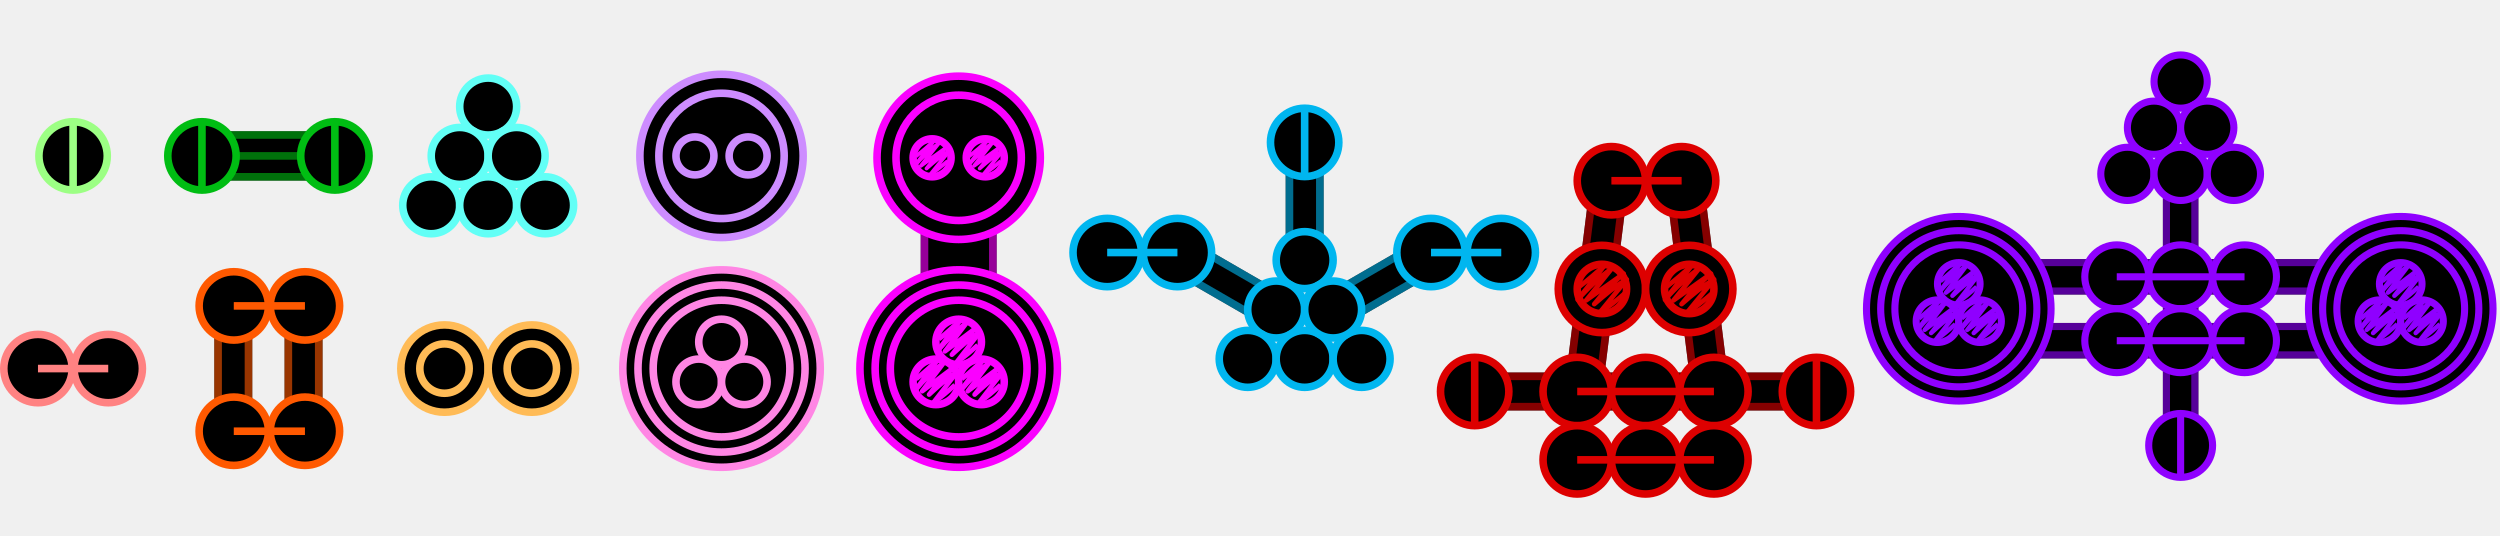
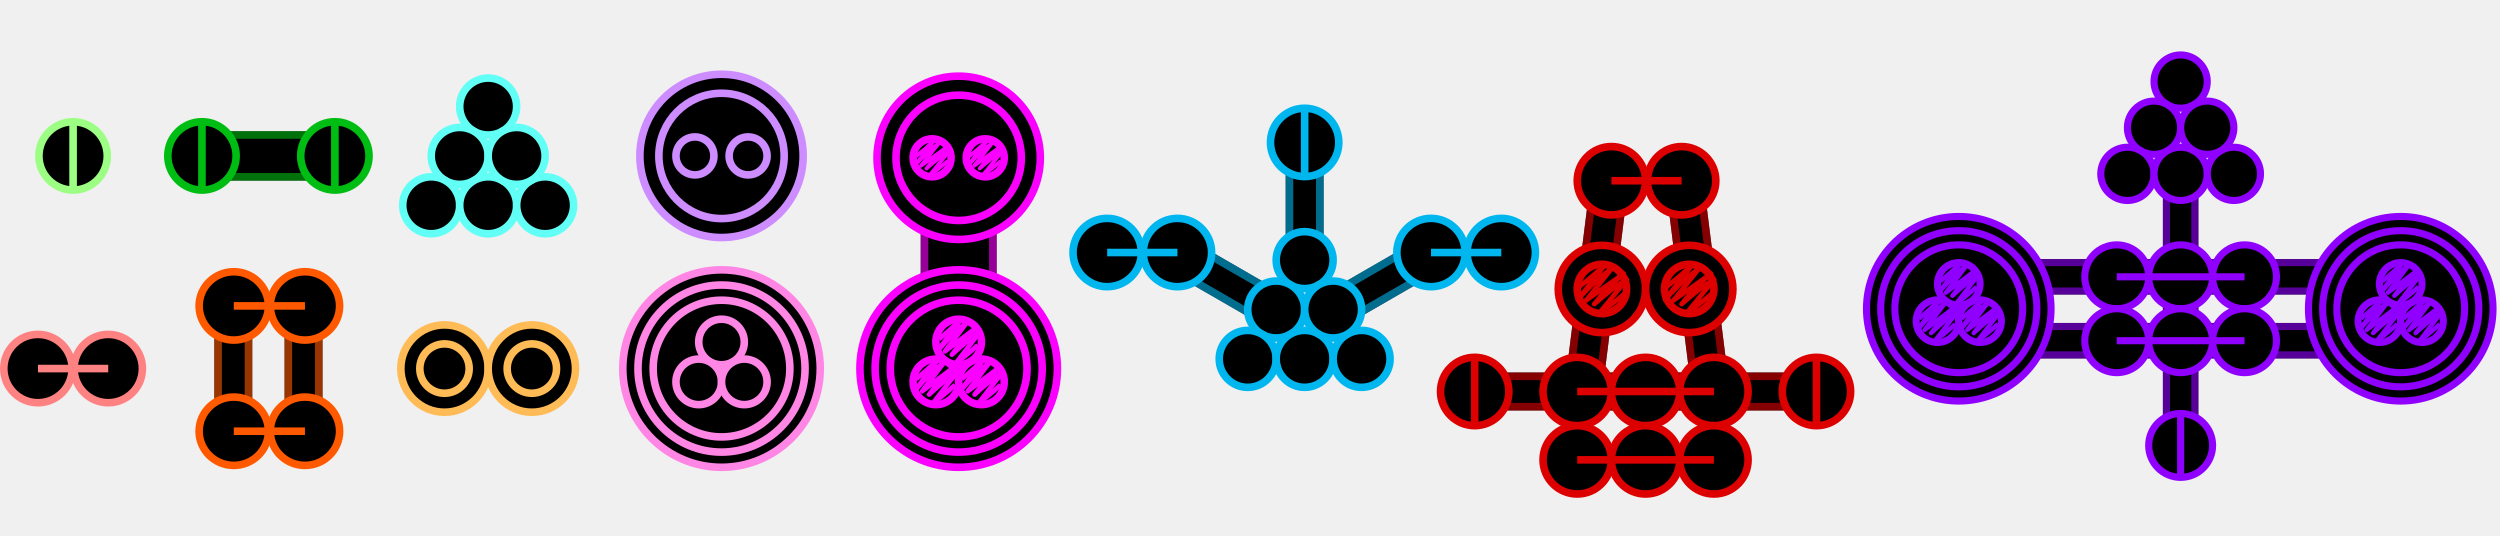
<svg xmlns="http://www.w3.org/2000/svg" width="1185" height="254" viewBox="0 0 1185 254" fill="none">
  <path d="M34.648 57.7C43.596 57.7 50.849 64.953 50.849 73.9C50.849 82.847 43.596 90.1 34.648 90.1C25.701 90.1 18.448 82.847 18.448 73.9C18.448 64.953 25.701 57.7 34.648 57.7Z" fill="black" stroke="#9CFF84" stroke-width="3.6" stroke-miterlimit="10" />
  <path d="M34.648 57.7V90.1" stroke="#9CFF84" stroke-width="3.6" stroke-miterlimit="10" />
  <path d="M18 158.5C26.947 158.5 34.2 165.753 34.2 174.7C34.2 183.647 26.947 190.9 18 190.9C9.053 190.9 1.8 183.647 1.8 174.7C1.8 165.753 9.053 158.5 18 158.5Z" fill="black" stroke="#FF8282" stroke-width="3.6" stroke-miterlimit="10" />
  <path d="M51.301 158.5C60.248 158.5 67.501 165.753 67.501 174.7C67.501 183.647 60.248 190.9 51.301 190.9C42.354 190.9 35.101 183.647 35.101 174.7C35.101 165.753 42.354 158.5 51.301 158.5Z" fill="black" stroke="#FF8282" stroke-width="3.6" stroke-miterlimit="10" />
  <path d="M51.3 174.7H18" stroke="#FF8282" stroke-width="3.6" stroke-miterlimit="10" />
  <path d="M231.389 64C238.845 64 244.889 57.956 244.889 50.5C244.889 43.044 238.845 37 231.389 37C223.933 37 217.889 43.044 217.889 50.5C217.889 57.956 223.933 64 231.389 64Z" fill="black" stroke="#62FFF6" stroke-width="3.6" stroke-miterlimit="10" />
  <path d="M217.889 87.4C225.345 87.4 231.389 81.356 231.389 73.9C231.389 66.444 225.345 60.4 217.889 60.4C210.433 60.4 204.389 66.444 204.389 73.9C204.389 81.356 210.433 87.4 217.889 87.4Z" fill="black" stroke="#62FFF6" stroke-width="3.6" stroke-miterlimit="10" />
  <path d="M204.389 110.8C211.845 110.8 217.889 104.756 217.889 97.3C217.889 89.844 211.845 83.8 204.389 83.8C196.933 83.8 190.889 89.844 190.889 97.3C190.889 104.756 196.933 110.8 204.389 110.8Z" fill="black" stroke="#62FFF6" stroke-width="3.6" stroke-miterlimit="10" />
  <path d="M231.389 110.8C238.845 110.8 244.889 104.756 244.889 97.3C244.889 89.844 238.845 83.8 231.389 83.8C223.933 83.8 217.889 89.844 217.889 97.3C217.889 104.756 223.933 110.8 231.389 110.8Z" fill="black" stroke="#62FFF6" stroke-width="3.6" stroke-miterlimit="10" />
  <path d="M258.389 110.8C265.845 110.8 271.889 104.756 271.889 97.3C271.889 89.844 265.845 83.8 258.389 83.8C250.933 83.8 244.889 89.844 244.889 97.3C244.889 104.756 250.933 110.8 258.389 110.8Z" fill="black" stroke="#62FFF6" stroke-width="3.6" stroke-miterlimit="10" />
  <path d="M244.889 87.4C252.345 87.4 258.389 81.356 258.389 73.9C258.389 66.444 252.345 60.4 244.889 60.4C237.433 60.4 231.389 66.444 231.389 73.9C231.389 81.356 237.433 87.4 244.889 87.4Z" fill="black" stroke="#62FFF6" stroke-width="3.6" stroke-miterlimit="10" />
  <path d="M342 35.2C363.373 35.2 380.7 52.526 380.7 73.9C380.7 95.273 363.373 112.6 342 112.6C320.627 112.6 303.3 95.273 303.3 73.9C303.3 52.526 320.627 35.2 342 35.2Z" fill="black" stroke="#CD8CFF" stroke-width="3.6" stroke-miterlimit="10" />
  <path d="M342 44.2C358.403 44.2 371.7 57.497 371.7 73.9C371.7 90.302 358.403 103.6 342 103.6C325.597 103.6 312.3 90.302 312.3 73.9C312.3 57.497 325.597 44.2 342 44.2Z" fill="black" stroke="#CD8CFF" stroke-width="3.6" stroke-miterlimit="10" />
  <path d="M329.399 64.899C334.37 64.899 338.399 68.929 338.399 73.899C338.399 78.87 334.37 82.899 329.399 82.899C324.429 82.899 320.399 78.87 320.399 73.899C320.4 68.929 324.429 64.9 329.399 64.899Z" fill="black" stroke="#CD8CFF" stroke-width="3.6" stroke-miterlimit="10" />
  <path d="M354.599 64.899C359.569 64.899 363.599 68.929 363.599 73.899C363.599 78.87 359.569 82.899 354.599 82.899C349.628 82.899 345.599 78.87 345.599 73.899C345.599 68.929 349.628 64.9 354.599 64.899Z" fill="black" stroke="#CD8CFF" stroke-width="3.6" stroke-miterlimit="10" />
  <path d="M210.689 154C222.122 154 231.39 163.268 231.39 174.7C231.39 186.132 222.122 195.4 210.689 195.4C199.257 195.4 189.989 186.132 189.989 174.7C189.989 163.268 199.257 154 210.689 154Z" fill="black" stroke="#FFBB56" stroke-width="3.6" stroke-miterlimit="10" />
  <path d="M210.689 163C217.151 163 222.39 168.238 222.39 174.7C222.39 181.162 217.151 186.4 210.689 186.4C204.228 186.4 198.989 181.162 198.989 174.7C198.989 168.238 204.228 163 210.689 163Z" fill="black" stroke="#FFBB56" stroke-width="3.6" stroke-miterlimit="10" />
  <path d="M252.09 154C263.522 154 272.79 163.268 272.79 174.7C272.79 186.132 263.522 195.4 252.09 195.4C240.658 195.4 231.39 186.132 231.39 174.7C231.39 163.268 240.658 154 252.09 154Z" fill="black" stroke="#FFBB56" stroke-width="3.6" stroke-miterlimit="10" />
  <path d="M252.09 163C258.552 163 263.79 168.238 263.79 174.7C263.79 181.162 258.552 186.4 252.09 186.4C245.628 186.4 240.39 181.162 240.39 174.7C240.39 168.238 245.628 163 252.09 163Z" fill="black" stroke="#FFBB56" stroke-width="3.6" stroke-miterlimit="10" />
  <path d="M342 127.9C367.847 127.9 388.8 148.853 388.8 174.7C388.8 200.547 367.847 221.5 342 221.5C316.153 221.5 295.2 200.547 295.2 174.7C295.2 148.853 316.153 127.9 342 127.9Z" fill="black" stroke="#FF86E4" stroke-width="3.6" stroke-miterlimit="10" />
  <path d="M341.999 135.1C363.869 135.1 381.6 152.829 381.6 174.7C381.6 196.57 363.869 214.3 341.999 214.3C320.129 214.3 302.399 196.57 302.399 174.7C302.4 152.829 320.129 135.1 341.999 135.1Z" fill="black" stroke="#FF86E4" stroke-width="3.6" stroke-miterlimit="10" />
  <path d="M342 142.3C359.894 142.3 374.4 156.806 374.4 174.699C374.4 192.593 359.894 207.1 342 207.1C324.106 207.1 309.601 192.593 309.601 174.699C309.601 156.806 324.106 142.3 342 142.3Z" fill="black" stroke="#FF86E4" stroke-width="3.6" stroke-miterlimit="10" />
  <path d="M341.999 172.9C347.964 172.9 352.799 168.065 352.799 162.1C352.799 156.135 347.964 151.3 341.999 151.3C336.035 151.3 331.199 156.135 331.199 162.1C331.199 168.065 336.035 172.9 341.999 172.9Z" fill="black" stroke="#FF86E4" stroke-width="3.6" stroke-miterlimit="10" />
  <path d="M331.2 191.8C337.165 191.8 342 186.965 342 181C342 175.035 337.165 170.2 331.2 170.2C325.236 170.2 320.4 175.035 320.4 181C320.4 186.965 325.236 191.8 331.2 191.8Z" fill="black" stroke="#FF86E4" stroke-width="3.6" stroke-miterlimit="10" />
  <path d="M352.8 191.8C358.765 191.8 363.6 186.965 363.6 181C363.6 175.035 358.765 170.2 352.8 170.2C346.835 170.2 342 175.035 342 181C342 186.965 346.835 191.8 352.8 191.8Z" fill="black" stroke="#FF86E4" stroke-width="3.6" stroke-miterlimit="10" />
  <rect x="436.41" y="95.5" width="36" height="70.2" fill="black" />
  <rect x="438.21" y="97.3" width="32.4" height="66.6" stroke="#FA00FF" stroke-opacity="0.6" stroke-width="3.6" />
  <path d="M454.41 36.1C475.784 36.1 493.11 53.426 493.11 74.8C493.11 96.173 475.784 113.5 454.41 113.5C433.037 113.5 415.71 96.173 415.71 74.8C415.71 53.426 433.037 36.1 454.41 36.1Z" fill="black" stroke="#FA00FF" stroke-width="3.6" stroke-miterlimit="10" />
  <path d="M454.41 45.1C470.813 45.1 484.11 58.397 484.11 74.8C484.11 91.203 470.813 104.5 454.41 104.5C438.007 104.5 424.71 91.203 424.71 74.8C424.71 58.397 438.007 45.1 454.41 45.1Z" fill="black" stroke="#FA00FF" stroke-width="3.6" stroke-miterlimit="10" />
  <path d="M441.81 65.8C446.78 65.8 450.809 69.829 450.81 74.8C450.81 79.77 446.78 83.8 441.81 83.8C436.839 83.799 432.81 79.77 432.81 74.8C432.81 69.829 436.839 65.8 441.81 65.8Z" fill="black" stroke="#FA00FF" stroke-width="3.6" stroke-miterlimit="10" />
  <path d="M467.009 65.8C471.979 65.8 476.009 69.829 476.009 74.8C476.009 79.77 471.979 83.8 467.009 83.8C462.038 83.799 458.009 79.77 458.009 74.8C458.009 69.829 462.038 65.8 467.009 65.8Z" fill="black" stroke="#FA00FF" stroke-width="3.6" stroke-miterlimit="10" />
  <path d="M434.148 74.117C437.124 71.78 439.995 69.303 442.752 66.7C439.713 70.58 436.698 74.479 433.709 78.397C437.093 74.473 440.903 70.923 445.052 67.849C442.194 71.437 439.343 75.031 436.485 78.62C440.615 75.641 444.745 72.656 448.875 69.678C445.297 72.714 442.038 76.13 439.174 79.858C442.577 76.879 446.011 73.882 449.909 71.615C446.87 75.374 443.836 79.14 440.797 82.9C443.736 80.88 446.556 78.67 449.213 76.289" stroke="#FA00FF" stroke-width="1.8" stroke-linejoin="round" />
  <path d="M459.349 74.117C462.326 71.78 465.196 69.303 467.953 66.7C464.914 70.58 461.899 74.479 458.91 78.397C462.294 74.473 466.105 70.923 470.253 67.849C467.396 71.437 464.544 75.031 461.686 78.62C465.816 75.641 469.946 72.656 474.076 69.678C470.498 72.714 467.239 76.13 464.375 79.858C467.778 76.879 471.212 73.882 475.11 71.615C472.071 75.374 469.038 79.14 465.998 82.9C468.937 80.88 471.757 78.67 474.415 76.289" stroke="#FA00FF" stroke-width="1.8" stroke-linejoin="round" />
  <path d="M454.41 127.9C480.257 127.9 501.21 148.853 501.21 174.7C501.21 200.547 480.257 221.5 454.41 221.5C428.563 221.5 407.61 200.547 407.61 174.7C407.61 148.853 428.563 127.9 454.41 127.9Z" fill="black" stroke="#FA00FF" stroke-width="3.6" stroke-miterlimit="10" />
  <path d="M454.409 135.1C476.28 135.1 494.01 152.829 494.01 174.699C494.01 196.57 476.28 214.3 454.409 214.3C432.539 214.3 414.81 196.57 414.81 174.699C414.81 152.829 432.539 135.1 454.409 135.1Z" fill="black" stroke="#FA00FF" stroke-width="3.6" stroke-miterlimit="10" />
  <path d="M454.41 142.3C472.304 142.3 486.81 156.805 486.811 174.699C486.811 192.593 472.304 207.1 454.41 207.1C436.516 207.099 422.011 192.593 422.011 174.699C422.011 156.806 436.516 142.3 454.41 142.3Z" fill="black" stroke="#FA00FF" stroke-width="3.6" stroke-miterlimit="10" />
  <path d="M454.409 172.9C460.374 172.9 465.209 168.064 465.209 162.1C465.209 156.135 460.374 151.3 454.409 151.3C448.445 151.3 443.609 156.135 443.609 162.1C443.609 168.064 448.445 172.9 454.409 172.9Z" fill="black" stroke="#FA00FF" stroke-width="3.6" stroke-miterlimit="10" />
  <path d="M445.046 160.777C448.684 157.791 452.192 154.627 455.563 151.3C451.848 156.258 448.163 161.24 444.51 166.247C448.646 161.232 453.303 156.696 458.374 152.769C454.881 157.353 451.396 161.946 447.903 166.531C452.951 162.725 457.998 158.911 463.046 155.105C458.672 158.984 454.689 163.35 451.189 168.113C455.348 164.307 459.546 160.477 464.31 157.58C460.595 162.384 456.888 167.196 453.173 172C456.765 169.419 460.212 166.596 463.46 163.553" stroke="#FA00FF" stroke-width="2.25" stroke-linejoin="round" />
  <path d="M443.611 191.8C449.575 191.8 454.411 186.964 454.411 181C454.411 175.035 449.575 170.2 443.611 170.2C437.646 170.2 432.811 175.035 432.811 181C432.811 186.964 437.646 191.8 443.611 191.8Z" fill="black" stroke="#FA00FF" stroke-width="3.6" stroke-miterlimit="10" />
  <path d="M465.21 191.8C471.175 191.8 476.01 186.964 476.01 181C476.01 175.035 471.175 170.2 465.21 170.2C459.245 170.2 454.41 175.035 454.41 181C454.41 186.964 459.245 191.8 465.21 191.8Z" fill="black" stroke="#FA00FF" stroke-width="3.6" stroke-miterlimit="10" />
  <path d="M434.247 179.677C437.885 176.691 441.393 173.527 444.764 170.2C441.049 175.158 437.365 180.14 433.711 185.147C437.847 180.132 442.504 175.596 447.575 171.668C444.082 176.253 440.597 180.846 437.104 185.431C442.152 181.625 447.199 177.811 452.247 174.005C447.873 177.884 443.891 182.25 440.39 187.013C444.549 183.207 448.747 179.377 453.511 176.48C449.796 181.284 446.089 186.096 442.374 190.9C445.966 188.319 449.413 185.495 452.661 182.453" stroke="#FA00FF" stroke-width="2.25" stroke-linejoin="round" />
  <path d="M455.847 179.677C459.485 176.691 462.993 173.527 466.363 170.2C462.648 175.158 458.964 180.14 455.311 185.147C459.447 180.132 464.104 175.596 469.174 171.668C465.682 176.253 462.197 180.846 458.704 185.431C463.751 181.625 468.799 177.811 473.847 174.005C469.473 177.884 465.49 182.25 461.99 187.013C466.149 183.207 470.346 179.377 475.111 176.48C471.396 181.284 467.688 186.096 463.974 190.9C467.566 188.319 471.013 185.495 474.26 182.453" stroke="#FA00FF" stroke-width="2.25" stroke-linejoin="round" />
  <rect x="609.404" y="67.5" width="18" height="70.2" fill="black" />
  <rect x="611.204" y="69.3" width="14.4" height="66.6" stroke="#00B6EF" stroke-opacity="0.6" stroke-width="3.6" />
  <rect x="551.805" y="127.188" width="18" height="70.2" transform="rotate(-60 551.805 127.188)" fill="black" />
  <rect x="554.264" y="126.53" width="14.4" height="66.6" transform="rotate(-60 554.264 126.53)" stroke="#00B6EF" stroke-opacity="0.6" stroke-width="3.6" />
  <rect width="18" height="70.2" transform="matrix(-0.5 -0.866025 -0.866025 0.5 684.6 127.188)" fill="black" />
  <rect x="-2.459" y="-0.659" width="14.4" height="66.6" transform="matrix(-0.5 -0.866025 -0.866025 0.5 680.341 124.73)" stroke="#00B6EF" stroke-opacity="0.6" stroke-width="3.6" />
  <path d="M618.404 51.3C627.351 51.3 634.604 58.553 634.604 67.5C634.604 76.447 627.351 83.7 618.404 83.7C609.457 83.7 602.204 76.447 602.204 67.5C602.204 58.553 609.457 51.3 618.404 51.3Z" fill="black" stroke="#00B6EF" stroke-width="3.6" stroke-miterlimit="10" />
  <path d="M618.404 51.3V83.7" stroke="#00B6EF" stroke-width="3.6" stroke-miterlimit="10" />
  <path d="M524.805 103.5C533.752 103.5 541.005 110.753 541.005 119.7C541.005 128.647 533.752 135.9 524.805 135.9C515.858 135.9 508.604 128.647 508.604 119.7C508.604 110.753 515.858 103.5 524.805 103.5Z" fill="black" stroke="#00B6EF" stroke-width="3.6" stroke-miterlimit="10" />
  <path d="M558.105 103.5C567.052 103.5 574.306 110.753 574.306 119.7C574.306 128.647 567.052 135.9 558.105 135.9C549.158 135.9 541.905 128.647 541.905 119.7C541.905 110.753 549.158 103.5 558.105 103.5Z" fill="black" stroke="#00B6EF" stroke-width="3.6" stroke-miterlimit="10" />
  <path d="M558.105 119.7H524.805" stroke="#00B6EF" stroke-width="3.6" stroke-miterlimit="10" />
  <path d="M711.6 103.5C702.653 103.5 695.399 110.753 695.399 119.7C695.399 128.647 702.653 135.9 711.6 135.9C720.547 135.9 727.8 128.647 727.8 119.7C727.8 110.753 720.547 103.5 711.6 103.5Z" fill="black" stroke="#00B6EF" stroke-width="3.6" stroke-miterlimit="10" />
  <path d="M678.299 103.5C669.352 103.5 662.099 110.753 662.099 119.7C662.099 128.647 669.352 135.9 678.299 135.9C687.246 135.9 694.499 128.647 694.499 119.7C694.499 110.753 687.246 103.5 678.299 103.5Z" fill="black" stroke="#00B6EF" stroke-width="3.6" stroke-miterlimit="10" />
  <path d="M678.3 119.7H711.6" stroke="#00B6EF" stroke-width="3.6" stroke-miterlimit="10" />
  <path d="M618.404 136.8C625.86 136.8 631.904 130.756 631.904 123.3C631.904 115.844 625.86 109.8 618.404 109.8C610.948 109.8 604.904 115.844 604.904 123.3C604.904 130.756 610.948 136.8 618.404 136.8Z" fill="black" stroke="#00B6EF" stroke-width="3.6" stroke-miterlimit="10" />
  <path d="M604.904 160.2C612.36 160.2 618.404 154.156 618.404 146.7C618.404 139.244 612.36 133.2 604.904 133.2C597.448 133.2 591.404 139.244 591.404 146.7C591.404 154.156 597.448 160.2 604.904 160.2Z" fill="black" stroke="#00B6EF" stroke-width="3.6" stroke-miterlimit="10" />
  <path d="M591.404 183.6C598.86 183.6 604.904 177.556 604.904 170.1C604.904 162.644 598.86 156.6 591.404 156.6C583.948 156.6 577.904 162.644 577.904 170.1C577.904 177.556 583.948 183.6 591.404 183.6Z" fill="black" stroke="#00B6EF" stroke-width="3.6" stroke-miterlimit="10" />
  <path d="M618.404 183.6C625.86 183.6 631.904 177.556 631.904 170.1C631.904 162.644 625.86 156.6 618.404 156.6C610.948 156.6 604.904 162.644 604.904 170.1C604.904 177.556 610.948 183.6 618.404 183.6Z" fill="black" stroke="#00B6EF" stroke-width="3.6" stroke-miterlimit="10" />
  <path d="M645.404 183.6C652.86 183.6 658.904 177.556 658.904 170.1C658.904 162.644 652.86 156.6 645.404 156.6C637.948 156.6 631.904 162.644 631.904 170.1C631.904 177.556 637.948 183.6 645.404 183.6Z" fill="black" stroke="#00B6EF" stroke-width="3.6" stroke-miterlimit="10" />
  <path d="M631.904 160.2C639.36 160.2 645.404 154.156 645.404 146.7C645.404 139.244 639.36 133.2 631.904 133.2C624.448 133.2 618.404 139.244 618.404 146.7C618.404 154.156 624.448 160.2 631.904 160.2Z" fill="black" stroke="#00B6EF" stroke-width="3.6" stroke-miterlimit="10" />
  <rect x="869.1" y="176.568" width="18" height="177.3" transform="rotate(90 869.1 176.568)" fill="black" />
  <rect x="867.3" y="178.368" width="14.4" height="173.7" transform="rotate(90 867.3 178.368)" stroke="#DD0000" stroke-opacity="0.6" stroke-width="3.6" />
  <rect x="759.197" y="188.036" width="18" height="95.337" transform="rotate(-172.853 759.197 188.036)" fill="black" />
  <rect x="757.635" y="186.026" width="14.4" height="91.737" transform="rotate(-172.853 757.635 186.026)" stroke="#DD0000" stroke-opacity="0.6" stroke-width="3.6" />
  <rect width="18" height="98.177" transform="matrix(0.992229 -0.124422 -0.124422 -0.992229 802.125 188.036)" fill="black" />
  <rect x="1.562" y="-2.01" width="14.4" height="94.577" transform="matrix(0.992229 -0.124422 -0.124422 -0.992229 801.887 184.226)" stroke="#DD0000" stroke-opacity="0.6" stroke-width="3.6" />
  <path d="M861 169.368C869.947 169.368 877.2 176.621 877.2 185.568C877.2 194.515 869.947 201.769 861 201.769C852.053 201.769 844.8 194.515 844.8 185.568C844.8 176.621 852.053 169.368 861 169.368Z" fill="black" stroke="#DD0000" stroke-width="3.6" stroke-miterlimit="10" />
  <path d="M861 169.368V201.768" stroke="#DD0000" stroke-width="3.6" stroke-miterlimit="10" />
  <path d="M699 169.368C707.947 169.368 715.2 176.621 715.2 185.568C715.2 194.515 707.947 201.769 699 201.769C690.053 201.769 682.8 194.515 682.8 185.568C682.8 176.621 690.053 169.368 699 169.368Z" fill="black" stroke="#DD0000" stroke-width="3.6" stroke-miterlimit="10" />
  <path d="M699 169.368V201.768" stroke="#DD0000" stroke-width="3.6" stroke-miterlimit="10" />
  <path d="M797.1 69.468C788.153 69.468 780.899 76.721 780.899 85.668C780.899 94.615 788.153 101.869 797.1 101.869C806.047 101.869 813.3 94.615 813.3 85.668C813.3 76.721 806.047 69.468 797.1 69.468Z" fill="black" stroke="#DD0000" stroke-width="3.6" stroke-miterlimit="10" />
  <path d="M763.799 69.468C754.852 69.468 747.599 76.721 747.599 85.668C747.599 94.615 754.852 101.869 763.799 101.869C772.746 101.869 779.999 94.615 779.999 85.668C779.999 76.721 772.746 69.468 763.799 69.468Z" fill="black" stroke="#DD0000" stroke-width="3.6" stroke-miterlimit="10" />
  <path d="M763.8 85.668H797.1" stroke="#DD0000" stroke-width="3.6" stroke-miterlimit="10" />
  <path d="M747.6 169.368C756.547 169.368 763.8 176.621 763.8 185.568C763.8 194.515 756.547 201.769 747.6 201.769C738.653 201.769 731.399 194.515 731.399 185.568C731.399 176.621 738.653 169.368 747.6 169.368Z" fill="black" stroke="#DD0000" stroke-width="3.6" stroke-miterlimit="10" />
  <path d="M780 169.368C788.947 169.368 796.2 176.621 796.2 185.568C796.2 194.515 788.947 201.769 780 201.769C771.053 201.769 763.8 194.515 763.8 185.568C763.8 176.621 771.053 169.368 780 169.368Z" fill="black" stroke="#DD0000" stroke-width="3.6" stroke-miterlimit="10" />
  <path d="M812.4 169.368C821.347 169.368 828.601 176.621 828.601 185.568C828.601 194.515 821.347 201.769 812.4 201.769C803.453 201.769 796.2 194.515 796.2 185.568C796.2 176.621 803.453 169.368 812.4 169.368Z" fill="black" stroke="#DD0000" stroke-width="3.6" stroke-miterlimit="10" />
  <path d="M812.4 185.568H747.6" stroke="#DD0000" stroke-width="3.6" stroke-miterlimit="10" />
  <path d="M747.6 201.768C756.547 201.768 763.8 209.021 763.8 217.968C763.8 226.915 756.547 234.168 747.6 234.168C738.653 234.168 731.399 226.915 731.399 217.968C731.399 209.021 738.653 201.768 747.6 201.768Z" fill="black" stroke="#DD0000" stroke-width="3.6" stroke-miterlimit="10" />
  <path d="M780 201.768C788.947 201.768 796.2 209.021 796.2 217.968C796.2 226.915 788.947 234.168 780 234.168C771.053 234.168 763.8 226.915 763.8 217.968C763.8 209.021 771.053 201.768 780 201.768Z" fill="black" stroke="#DD0000" stroke-width="3.6" stroke-miterlimit="10" />
  <path d="M812.4 201.768C821.347 201.768 828.601 209.021 828.601 217.968C828.601 226.915 821.347 234.168 812.4 234.168C803.453 234.168 796.2 226.915 796.2 217.968C796.2 209.021 803.453 201.768 812.4 201.768Z" fill="black" stroke="#DD0000" stroke-width="3.6" stroke-miterlimit="10" />
  <path d="M812.4 217.968H747.6" stroke="#DD0000" stroke-width="3.6" stroke-miterlimit="10" />
  <path d="M759.301 116.268C770.733 116.268 780.001 125.536 780.001 136.969C780.001 148.401 770.733 157.669 759.301 157.669C747.868 157.669 738.601 148.401 738.601 136.969C738.601 125.536 747.868 116.268 759.301 116.268Z" fill="black" stroke="#DD0000" stroke-width="3.6" stroke-miterlimit="10" />
  <path d="M759.301 125.268C765.763 125.268 771.001 130.507 771.001 136.969C771.001 143.43 765.763 148.669 759.301 148.669C752.839 148.669 747.601 143.43 747.601 136.969C747.601 130.507 752.839 125.268 759.301 125.268Z" fill="black" stroke="#DD0000" stroke-width="3.6" stroke-miterlimit="10" />
  <path d="M800.701 116.268C812.133 116.268 821.401 125.536 821.401 136.969C821.401 148.401 812.133 157.669 800.701 157.669C789.269 157.669 780.001 148.401 780.001 136.969C780.001 125.536 789.269 116.268 800.701 116.268Z" fill="black" stroke="#DD0000" stroke-width="3.6" stroke-miterlimit="10" />
  <path d="M800.701 125.268C807.163 125.268 812.401 130.507 812.401 136.969C812.401 143.43 807.163 148.669 800.701 148.669C794.239 148.669 789.001 143.43 789.001 136.969C789.001 130.507 794.239 125.268 800.701 125.268Z" fill="black" stroke="#DD0000" stroke-width="3.6" stroke-miterlimit="10" />
  <g clip-path="url(#clip0_6207_7554)">
    <path d="M748.456 136.005C752.731 132.693 756.853 129.183 760.813 125.493C756.448 130.992 752.119 136.518 747.826 142.071C752.686 136.509 758.158 131.478 764.116 127.122C760.012 132.207 755.917 137.301 751.813 142.386C757.744 138.165 763.675 133.935 769.606 129.714C764.467 134.016 759.787 138.858 755.674 144.141C760.561 139.92 765.493 135.672 771.091 132.459C766.726 137.787 762.37 143.124 758.005 148.452C762.226 145.59 766.276 142.458 770.092 139.083" stroke="#DD0000" stroke-width="2.25" stroke-linejoin="round" />
  </g>
  <g clip-path="url(#clip1_6207_7554)">
    <path d="M789.857 136.005C794.132 132.693 798.254 129.183 802.214 125.493C797.849 130.992 793.52 136.518 789.227 142.071C794.087 136.509 799.559 131.478 805.517 127.122C801.413 132.207 797.318 137.301 793.214 142.386C799.145 138.165 805.076 133.935 811.007 129.714C805.868 134.016 801.188 138.858 797.075 144.141C801.962 139.92 806.894 135.672 812.492 132.459C808.127 137.787 803.771 143.124 799.406 148.452C803.627 145.59 807.677 142.458 811.493 139.083" stroke="#DD0000" stroke-width="2.25" stroke-linejoin="round" />
  </g>
  <rect x="1025.21" y="81.569" width="16.826" height="127.037" fill="black" />
  <rect x="1026.89" y="83.252" width="13.461" height="123.672" stroke="#8F00FF" stroke-opacity="0.6" stroke-width="3.365" />
  <rect x="1116.91" y="122.793" width="16.826" height="165.737" transform="rotate(90 1116.91 122.793)" fill="black" />
  <rect x="1115.23" y="124.476" width="13.461" height="162.372" transform="rotate(90 1115.23 124.476)" stroke="#8F00FF" stroke-opacity="0.6" stroke-width="3.365" />
  <rect x="1116.91" y="153.081" width="16.826" height="165.737" transform="rotate(90 1116.91 153.081)" fill="black" />
  <rect x="1115.23" y="154.763" width="13.461" height="162.372" transform="rotate(90 1115.23 154.763)" stroke="#8F00FF" stroke-opacity="0.6" stroke-width="3.365" />
  <path d="M1033.62 195.987C1041.99 195.987 1048.77 202.767 1048.77 211.131C1048.77 219.494 1041.99 226.274 1033.62 226.274C1025.26 226.274 1018.48 219.494 1018.48 211.131C1018.48 202.767 1025.26 195.987 1033.62 195.987Z" fill="black" stroke="#8F00FF" stroke-width="3.365" stroke-miterlimit="10" />
  <path d="M1033.62 195.987V226.274" stroke="#8F00FF" stroke-width="3.365" stroke-miterlimit="10" />
  <path d="M1033.62 51.282C1040.59 51.282 1046.24 45.632 1046.24 38.663C1046.24 31.693 1040.59 26.043 1033.62 26.043C1026.65 26.043 1021 31.693 1021 38.663C1021 45.632 1026.65 51.282 1033.62 51.282Z" fill="black" stroke="#8F00FF" stroke-width="3.365" stroke-miterlimit="10" />
  <path d="M1021 73.156C1027.97 73.156 1033.62 67.506 1033.62 60.537C1033.62 53.567 1027.97 47.917 1021 47.917C1014.03 47.917 1008.38 53.567 1008.38 60.537C1008.38 67.506 1014.03 73.156 1021 73.156Z" fill="black" stroke="#8F00FF" stroke-width="3.365" stroke-miterlimit="10" />
  <path d="M1008.38 95.031C1015.35 95.031 1021 89.38 1021 82.411C1021 75.441 1015.35 69.791 1008.38 69.791C1001.41 69.791 995.764 75.441 995.764 82.411C995.764 89.38 1001.41 95.031 1008.38 95.031Z" fill="black" stroke="#8F00FF" stroke-width="3.365" stroke-miterlimit="10" />
  <path d="M1033.62 95.031C1040.59 95.031 1046.24 89.38 1046.24 82.411C1046.24 75.441 1040.59 69.791 1033.62 69.791C1026.65 69.791 1021 75.441 1021 82.411C1021 89.38 1026.65 95.031 1033.62 95.031Z" fill="black" stroke="#8F00FF" stroke-width="3.365" stroke-miterlimit="10" />
  <path d="M1058.86 95.031C1065.83 95.031 1071.48 89.38 1071.48 82.411C1071.48 75.441 1065.83 69.791 1058.86 69.791C1051.89 69.791 1046.24 75.441 1046.24 82.411C1046.24 89.38 1051.89 95.031 1058.86 95.031Z" fill="black" stroke="#8F00FF" stroke-width="3.365" stroke-miterlimit="10" />
  <path d="M1046.24 73.156C1053.21 73.156 1058.86 67.506 1058.86 60.537C1058.86 53.567 1053.21 47.917 1046.24 47.917C1039.27 47.917 1033.62 53.567 1033.62 60.537C1033.62 67.506 1039.27 73.156 1046.24 73.156Z" fill="black" stroke="#8F00FF" stroke-width="3.365" stroke-miterlimit="10" />
  <path d="M1003.34 116.063C1011.7 116.063 1018.48 122.843 1018.48 131.207C1018.48 139.57 1011.7 146.35 1003.34 146.35C994.972 146.35 988.192 139.57 988.192 131.207C988.192 122.843 994.972 116.063 1003.34 116.063Z" fill="black" stroke="#8F00FF" stroke-width="3.365" stroke-miterlimit="10" />
  <path d="M1033.62 116.063C1041.99 116.063 1048.77 122.843 1048.77 131.207C1048.77 139.57 1041.99 146.35 1033.62 146.35C1025.26 146.35 1018.48 139.57 1018.48 131.207C1018.48 122.843 1025.26 116.063 1033.62 116.063Z" fill="black" stroke="#8F00FF" stroke-width="3.365" stroke-miterlimit="10" />
  <path d="M1063.91 116.063C1072.27 116.063 1079.05 122.843 1079.05 131.207C1079.05 139.57 1072.27 146.35 1063.91 146.35C1055.55 146.35 1048.77 139.57 1048.77 131.207C1048.77 122.843 1055.55 116.063 1063.91 116.063Z" fill="black" stroke="#8F00FF" stroke-width="3.365" stroke-miterlimit="10" />
  <path d="M1063.91 131.207H1003.34" stroke="#8F00FF" stroke-width="3.365" stroke-miterlimit="10" />
  <path d="M1003.34 146.35C1011.7 146.35 1018.48 153.13 1018.48 161.494C1018.48 169.857 1011.7 176.637 1003.34 176.637C994.972 176.637 988.192 169.857 988.192 161.494C988.192 153.13 994.972 146.35 1003.34 146.35Z" fill="black" stroke="#8F00FF" stroke-width="3.365" stroke-miterlimit="10" />
  <path d="M1033.62 146.35C1041.99 146.35 1048.77 153.13 1048.77 161.494C1048.77 169.857 1041.99 176.637 1033.62 176.637C1025.26 176.637 1018.48 169.857 1018.48 161.494C1018.48 153.13 1025.26 146.35 1033.62 146.35Z" fill="black" stroke="#8F00FF" stroke-width="3.365" stroke-miterlimit="10" />
  <path d="M1063.91 146.35C1072.27 146.35 1079.05 153.13 1079.05 161.494C1079.05 169.857 1072.27 176.637 1063.91 176.637C1055.55 176.637 1048.77 169.857 1048.77 161.494C1048.77 153.13 1055.55 146.35 1063.91 146.35Z" fill="black" stroke="#8F00FF" stroke-width="3.365" stroke-miterlimit="10" />
  <path d="M1063.91 161.494H1003.34" stroke="#8F00FF" stroke-width="3.365" stroke-miterlimit="10" />
  <path d="M1137.94 102.602C1162.11 102.602 1181.69 122.189 1181.69 146.35C1181.69 170.511 1162.11 190.098 1137.94 190.098C1113.78 190.098 1094.2 170.511 1094.2 146.35C1094.2 122.189 1113.78 102.602 1137.94 102.602Z" fill="black" stroke="#8F00FF" stroke-width="3.365" stroke-miterlimit="10" />
  <path d="M1137.94 109.333C1158.39 109.333 1174.96 125.906 1174.96 146.35C1174.96 166.794 1158.39 183.368 1137.94 183.368C1117.5 183.368 1100.93 166.794 1100.93 146.35C1100.93 125.906 1117.5 109.333 1137.94 109.333Z" fill="black" stroke="#8F00FF" stroke-width="3.365" stroke-miterlimit="10" />
  <path d="M1137.94 116.063C1154.67 116.063 1168.23 129.623 1168.23 146.35C1168.23 163.077 1154.67 176.637 1137.94 176.637C1121.22 176.637 1107.66 163.077 1107.66 146.35C1107.66 129.623 1121.22 116.063 1137.94 116.063Z" fill="black" stroke="#8F00FF" stroke-width="3.365" stroke-miterlimit="10" />
  <path d="M1137.94 144.667C1143.52 144.667 1148.04 140.147 1148.04 134.572C1148.04 128.996 1143.52 124.476 1137.94 124.476C1132.37 124.476 1127.85 128.996 1127.85 134.572C1127.85 140.147 1132.37 144.667 1137.94 144.667Z" fill="black" stroke="#8F00FF" stroke-width="3.365" stroke-miterlimit="10" />
  <path d="M1129.19 133.336C1132.59 130.544 1135.87 127.586 1139.02 124.476C1135.55 129.111 1132.1 133.768 1128.69 138.448C1132.56 133.76 1136.91 129.52 1141.65 125.849C1138.38 130.135 1135.13 134.428 1131.86 138.714C1136.58 135.156 1141.3 131.591 1146.02 128.034C1141.93 131.659 1138.21 135.74 1134.93 140.193C1138.82 136.635 1142.74 133.055 1147.2 130.347C1143.73 134.838 1140.26 139.336 1136.79 143.826C1140.15 141.414 1143.37 138.774 1146.4 135.93" stroke="#8F00FF" stroke-width="2.103" stroke-linejoin="round" />
  <path d="M1127.85 162.335C1133.42 162.335 1137.94 157.815 1137.94 152.239C1137.94 146.664 1133.42 142.144 1127.85 142.144C1122.27 142.144 1117.75 146.664 1117.75 152.239C1117.75 157.815 1122.27 162.335 1127.85 162.335Z" fill="black" stroke="#8F00FF" stroke-width="3.365" stroke-miterlimit="10" />
  <path d="M1148.04 162.335C1153.61 162.335 1158.13 157.815 1158.13 152.239C1158.13 146.664 1153.61 142.144 1148.04 142.144C1142.46 142.144 1137.94 146.664 1137.94 152.239C1137.94 157.815 1142.46 162.335 1148.04 162.335Z" fill="black" stroke="#8F00FF" stroke-width="3.365" stroke-miterlimit="10" />
  <path d="M1119.09 151.003C1122.5 148.212 1125.78 145.254 1128.93 142.144C1125.45 146.778 1122.01 151.436 1118.59 156.116C1122.46 151.428 1126.81 147.188 1131.55 143.516C1128.29 147.802 1125.03 152.095 1121.77 156.381C1126.48 152.824 1131.2 149.259 1135.92 145.701C1131.83 149.327 1128.11 153.408 1124.84 157.86C1128.73 154.303 1132.65 150.723 1137.1 148.015C1133.63 152.505 1130.16 157.003 1126.69 161.494C1130.05 159.081 1133.27 156.442 1136.31 153.597" stroke="#8F00FF" stroke-width="2.103" stroke-linejoin="round" />
  <path d="M1139.29 151.003C1142.69 148.212 1145.97 145.254 1149.12 142.144C1145.64 146.778 1142.2 151.436 1138.79 156.116C1142.65 151.428 1147 147.188 1151.74 143.516C1148.48 147.802 1145.22 152.095 1141.96 156.381C1146.68 152.824 1151.39 149.259 1156.11 145.701C1152.02 149.327 1148.3 153.408 1145.03 157.86C1148.92 154.303 1152.84 150.723 1157.29 148.015C1153.82 152.505 1150.36 157.003 1146.88 161.494C1150.24 159.081 1153.46 156.442 1156.5 153.597" stroke="#8F00FF" stroke-width="2.103" stroke-linejoin="round" />
  <path d="M928.46 102.602C952.621 102.602 972.208 122.189 972.208 146.35C972.208 170.511 952.621 190.098 928.46 190.098C904.299 190.098 884.712 170.511 884.712 146.35C884.712 122.189 904.299 102.602 928.46 102.602Z" fill="black" stroke="#8F00FF" stroke-width="3.365" stroke-miterlimit="10" />
  <path d="M928.46 109.333C948.904 109.333 965.478 125.906 965.478 146.35C965.477 166.794 948.904 183.368 928.46 183.368C908.016 183.368 891.442 166.794 891.442 146.35C891.442 125.906 908.016 109.333 928.46 109.333Z" fill="black" stroke="#8F00FF" stroke-width="3.365" stroke-miterlimit="10" />
  <path d="M928.46 116.063C945.187 116.063 958.747 129.623 958.747 146.35C958.747 163.077 945.187 176.637 928.46 176.637C911.733 176.637 898.173 163.077 898.173 146.35C898.173 129.623 911.733 116.063 928.46 116.063Z" fill="black" stroke="#8F00FF" stroke-width="3.365" stroke-miterlimit="10" />
  <path d="M928.459 144.667C934.035 144.667 938.555 140.147 938.555 134.572C938.555 128.996 934.035 124.476 928.459 124.476C922.883 124.476 918.363 128.996 918.363 134.572C918.363 140.147 922.883 144.667 928.459 144.667Z" fill="black" stroke="#8F00FF" stroke-width="3.365" stroke-miterlimit="10" />
  <path d="M919.706 133.336C923.107 130.544 926.387 127.586 929.537 124.476C926.064 129.111 922.62 133.768 919.205 138.448C923.072 133.76 927.425 129.52 932.165 125.849C928.9 130.135 925.642 134.428 922.377 138.714C927.095 135.156 931.814 131.591 936.532 128.034C932.444 131.659 928.721 135.74 925.449 140.193C929.337 136.635 933.26 133.055 937.714 130.347C934.241 134.838 930.776 139.336 927.303 143.826C930.661 141.414 933.883 138.774 936.919 135.93" stroke="#8F00FF" stroke-width="2.103" stroke-linejoin="round" />
  <path d="M918.363 162.335C923.939 162.335 928.459 157.815 928.459 152.239C928.459 146.664 923.939 142.144 918.363 142.144C912.788 142.144 908.268 146.664 908.268 152.239C908.268 157.815 912.788 162.335 918.363 162.335Z" fill="black" stroke="#8F00FF" stroke-width="3.365" stroke-miterlimit="10" />
  <path d="M938.555 162.335C944.13 162.335 948.65 157.815 948.65 152.239C948.65 146.664 944.13 142.144 938.555 142.144C932.979 142.144 928.459 146.664 928.459 152.239C928.459 157.815 932.979 162.335 938.555 162.335Z" fill="black" stroke="#8F00FF" stroke-width="3.365" stroke-miterlimit="10" />
  <path d="M909.611 151.003C913.012 148.212 916.291 145.254 919.441 142.144C915.969 146.778 912.525 151.436 909.109 156.116C912.976 151.428 917.329 147.188 922.069 143.516C918.804 147.802 915.546 152.095 912.281 156.381C917 152.824 921.718 149.259 926.437 145.701C922.348 149.327 918.625 153.408 915.353 157.86C919.241 154.303 923.165 150.723 927.618 148.015C924.145 152.505 920.68 157.003 917.207 161.494C920.565 159.081 923.787 156.442 926.823 153.597" stroke="#8F00FF" stroke-width="2.103" stroke-linejoin="round" />
  <path d="M929.802 151.003C933.203 148.212 936.482 145.254 939.633 142.144C936.16 146.778 932.716 151.436 929.301 156.116C933.167 151.428 937.521 147.188 942.26 143.516C938.995 147.802 935.738 152.095 932.473 156.381C937.191 152.824 941.91 149.259 946.628 145.701C942.54 149.327 938.816 153.408 935.544 157.86C939.432 154.303 943.356 150.723 947.81 148.015C944.337 152.505 940.871 157.003 937.399 161.494C940.757 159.081 943.979 156.442 947.015 153.597" stroke="#8F00FF" stroke-width="2.103" stroke-linejoin="round" />
  <rect x="155.129" y="62.2" width="23.4" height="55.8" transform="rotate(90 155.129 62.1997)" fill="black" />
  <rect x="153.329" y="64" width="19.8" height="52.2" transform="rotate(90 153.329 63.9997)" stroke="#00BD13" stroke-opacity="0.6" stroke-width="3.6" />
-   <line x1="142.529" y1="73.9" x2="111.029" y2="73.9" stroke="#00BD13" stroke-opacity="0.6" stroke-width="3.6" />
  <path d="M95.728 57.7C104.676 57.7 111.929 64.953 111.929 73.9C111.929 82.847 104.676 90.1 95.728 90.1C86.781 90.1 79.528 82.847 79.528 73.9C79.528 64.953 86.781 57.7 95.728 57.7Z" fill="black" stroke="#00BD13" stroke-width="3.6" stroke-miterlimit="10" />
  <path d="M95.728 57.7V90.1" stroke="#00BD13" stroke-width="3.6" stroke-miterlimit="10" />
  <path d="M158.729 57.7C167.676 57.7 174.929 64.953 174.929 73.9C174.929 82.847 167.676 90.1 158.729 90.1C149.782 90.1 142.528 82.847 142.528 73.9C142.528 64.953 149.782 57.7 158.729 57.7Z" fill="black" stroke="#00BD13" stroke-width="3.6" stroke-miterlimit="10" />
  <path d="M158.729 57.7V90.1" stroke="#00BD13" stroke-width="3.6" stroke-miterlimit="10" />
  <rect x="101.578" y="143.2" width="18" height="70.2" fill="black" />
  <rect x="103.378" y="145" width="14.4" height="66.6" stroke="#FF5900" stroke-opacity="0.6" stroke-width="3.6" />
  <rect x="134.879" y="143.2" width="18" height="70.2" fill="black" />
  <rect x="136.679" y="145" width="14.4" height="66.6" stroke="#FF5900" stroke-opacity="0.6" stroke-width="3.6" />
  <path d="M110.812 128.8C119.91 128.8 127.246 136.075 127.246 145C127.246 153.925 119.91 161.2 110.812 161.2C101.714 161.2 94.378 153.925 94.378 145C94.378 136.075 101.714 128.8 110.812 128.8Z" fill="black" stroke="#FF5900" stroke-width="3.6" stroke-miterlimit="10" />
  <path d="M144.544 128.8C153.642 128.8 160.979 136.075 160.979 145C160.979 153.925 153.642 161.2 144.544 161.2C135.446 161.2 128.11 153.925 128.11 145C128.11 136.075 135.446 128.8 144.544 128.8Z" fill="black" stroke="#FF5900" stroke-width="3.6" stroke-miterlimit="10" />
  <path d="M144.545 145H110.812" stroke="#FF5900" stroke-width="3.6" stroke-miterlimit="10" />
  <path d="M110.812 188.2C119.91 188.2 127.246 195.475 127.246 204.4C127.246 213.325 119.91 220.6 110.812 220.6C101.714 220.6 94.378 213.325 94.378 204.4C94.378 195.475 101.714 188.2 110.812 188.2Z" fill="black" stroke="#FF5900" stroke-width="3.6" stroke-miterlimit="10" />
  <path d="M144.544 188.2C153.642 188.2 160.979 195.475 160.979 204.4C160.979 213.325 153.642 220.6 144.544 220.6C135.446 220.6 128.11 213.325 128.11 204.4C128.11 195.475 135.446 188.2 144.544 188.2Z" fill="black" stroke="#FF5900" stroke-width="3.6" stroke-miterlimit="10" />
  <path d="M144.545 204.4H110.812" stroke="#FF5900" stroke-width="3.6" stroke-miterlimit="10" />
  <defs>
    <clipPath id="clip0_6207_7554">
      <rect width="25.515" height="25.209" fill="white" transform="translate(746.701 124.368)" />
    </clipPath>
    <clipPath id="clip1_6207_7554">
      <rect width="25.515" height="25.209" fill="white" transform="translate(788.102 124.368)" />
    </clipPath>
  </defs>
</svg>
